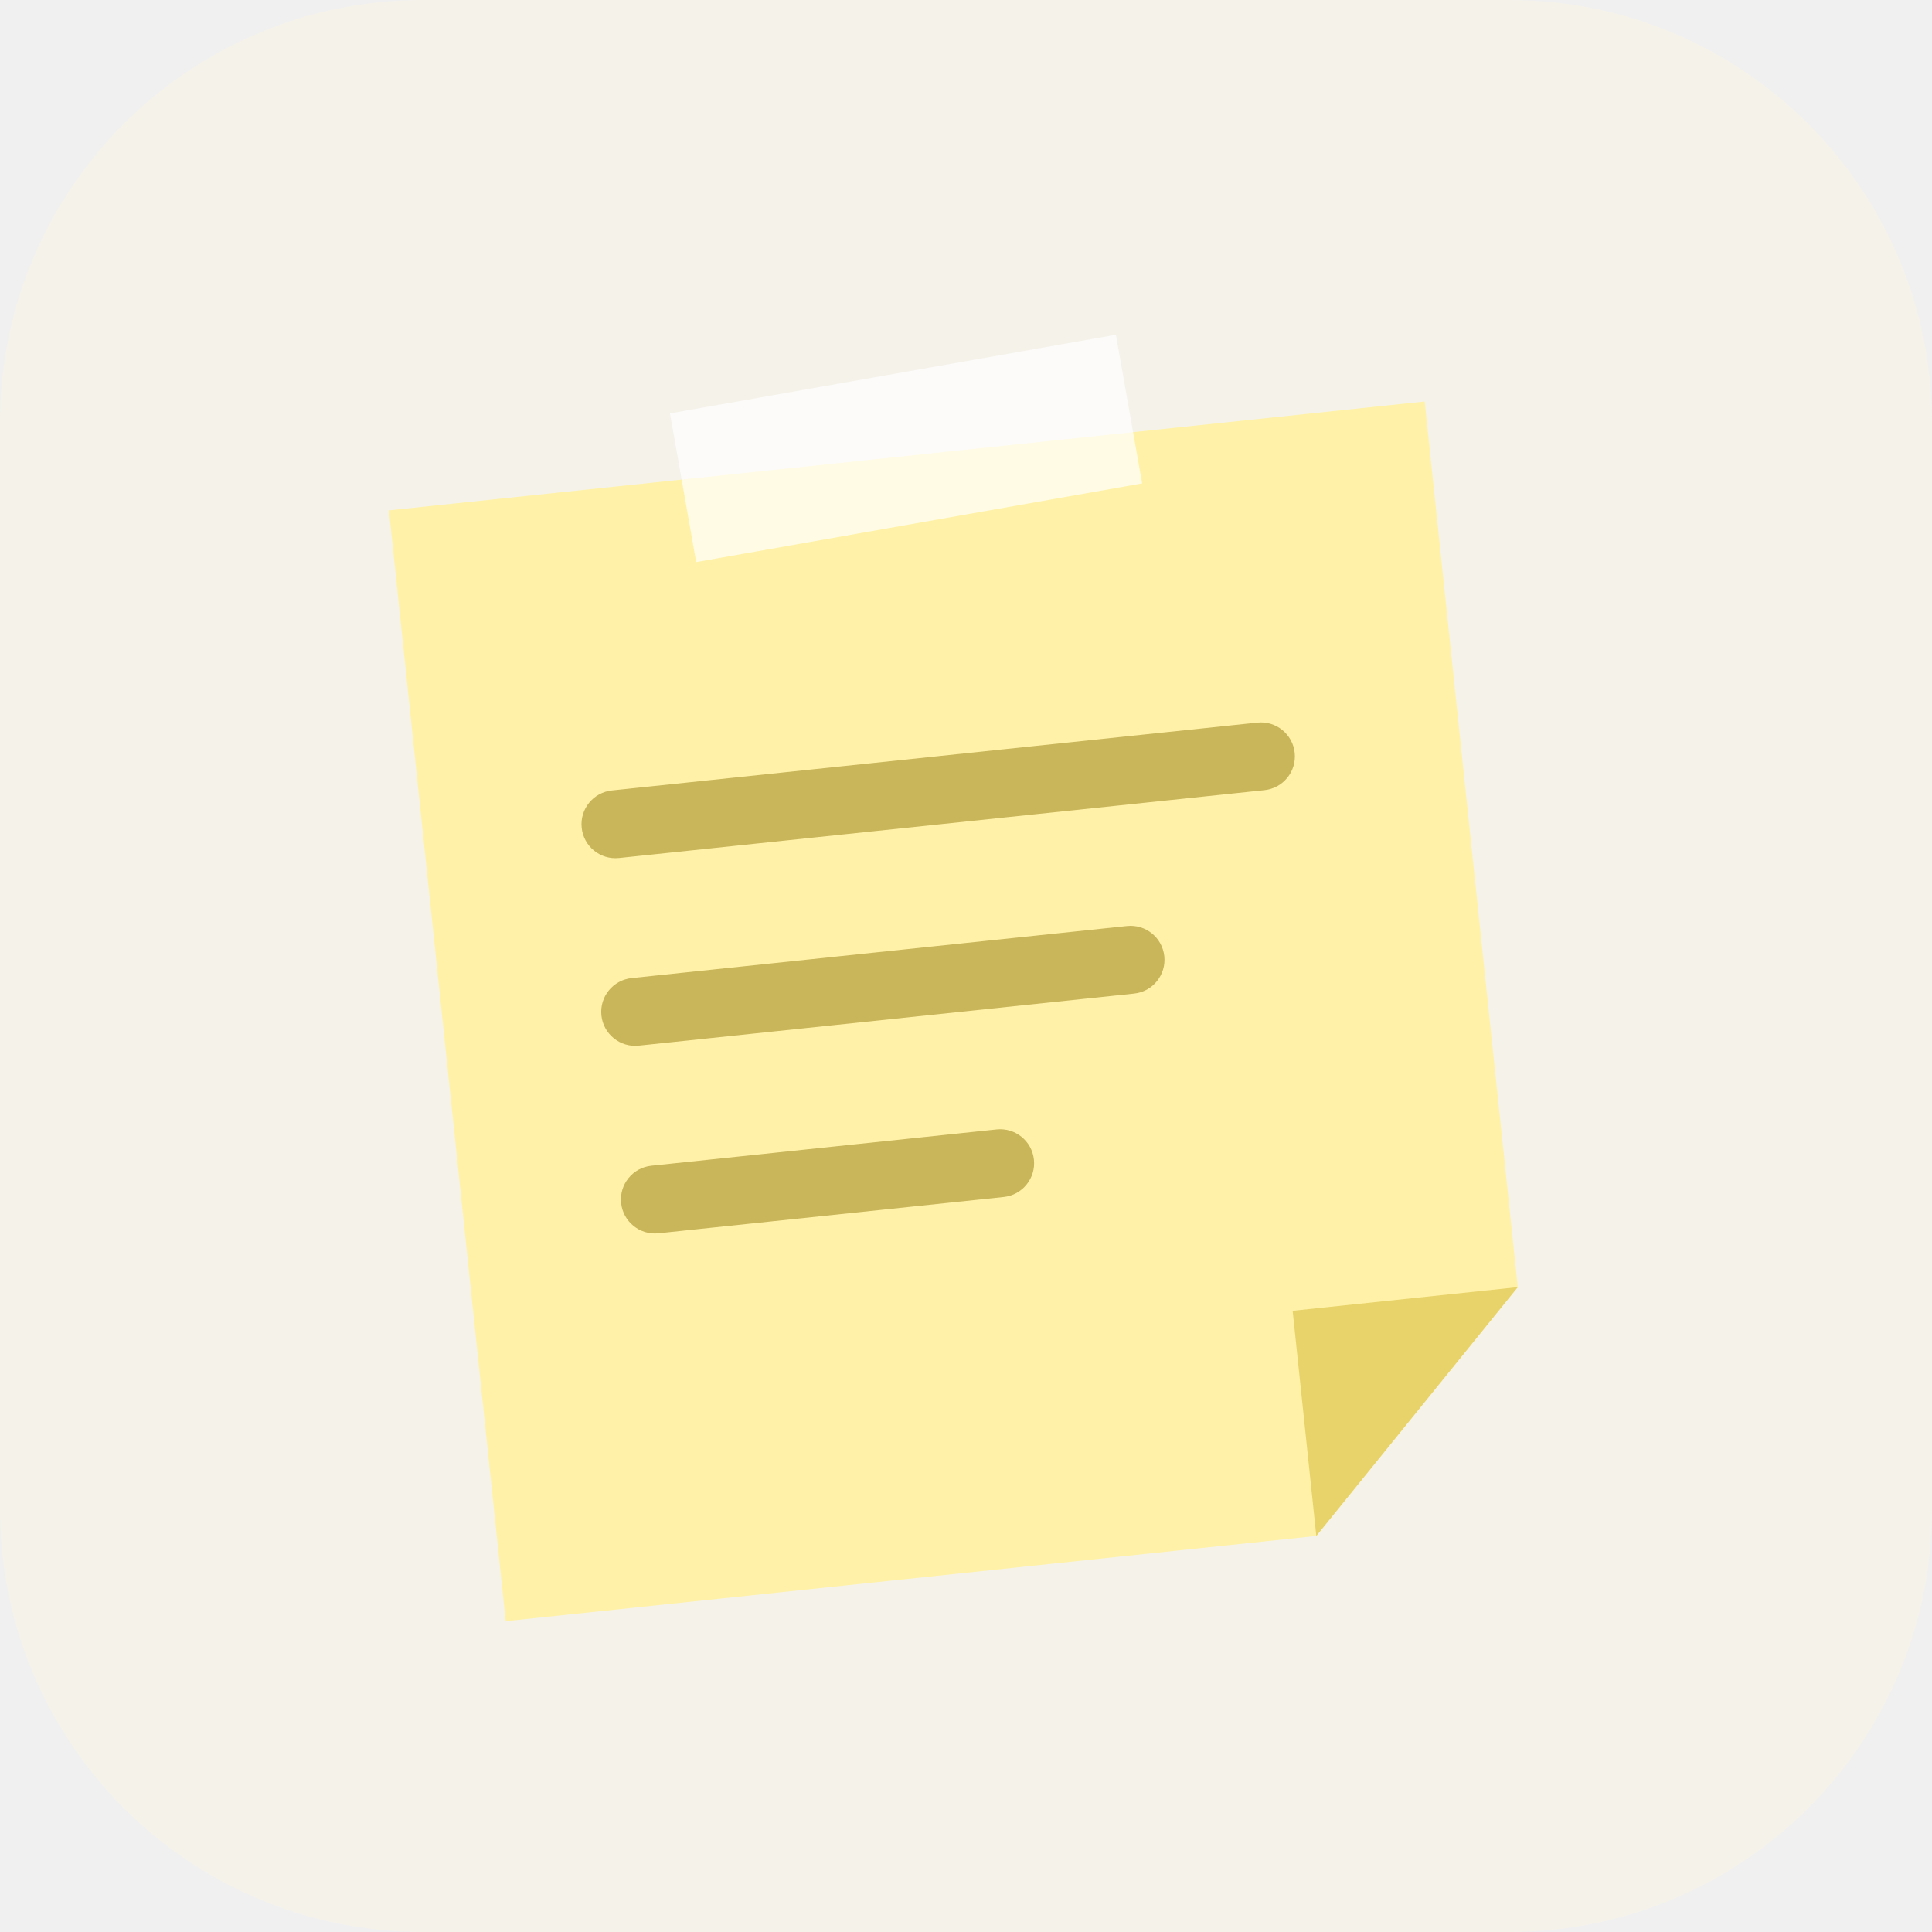
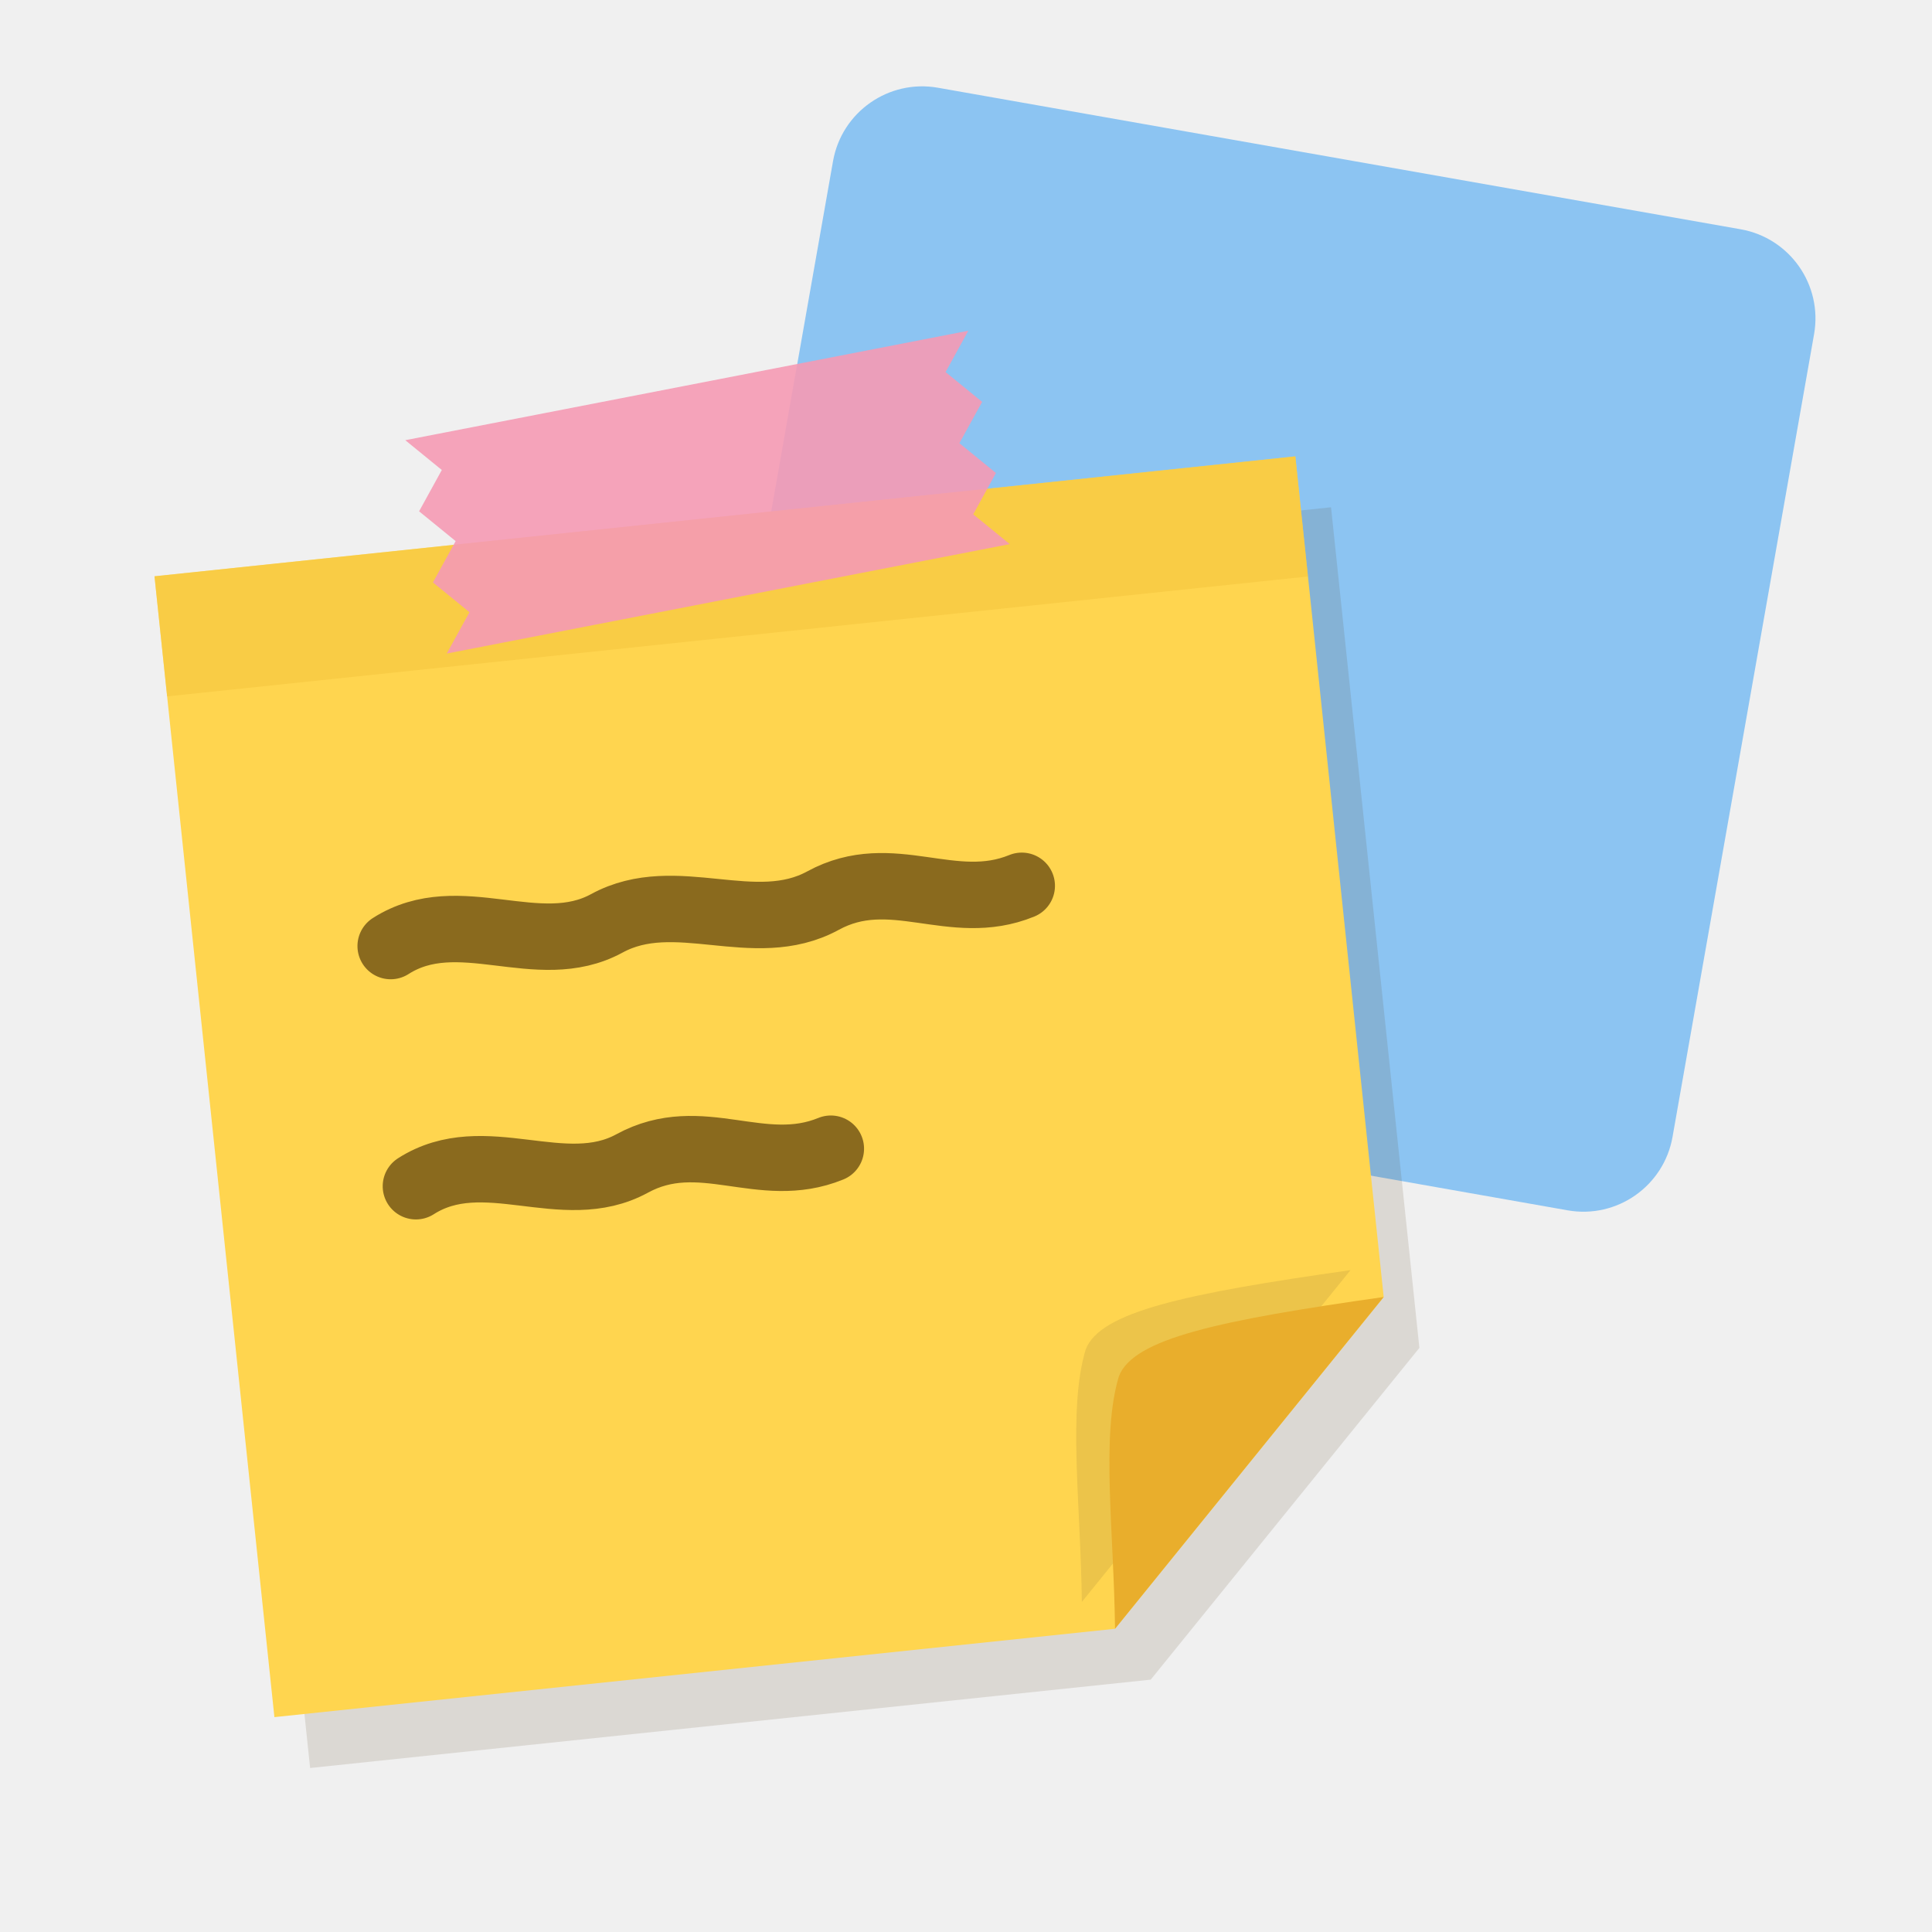
- <svg xmlns="http://www.w3.org/2000/svg" viewBox="0 0 512 512">
-   <rect width="512" height="512" rx="112" fill="#f5f2ea" />
-   <g transform="rotate(-6 256 270)">
-     <path d="M118 120h276v236l-60 60H118z" fill="#fff2a8" />
-     <path d="M334 416v-60h60z" fill="#e8d36a" />
-     <rect x="196" y="98" width="120" height="40" fill="#ffffff" fill-opacity=".7" transform="rotate(-4 256 118)" />
-     <rect x="160" y="200" width="190" height="18" rx="9" fill="#c9b55a" />
-     <rect x="160" y="250" width="150" height="18" rx="9" fill="#c9b55a" />
-     <rect x="160" y="300" width="110" height="18" rx="9" fill="#c9b55a" />
+ <svg xmlns="http://www.w3.org/2000/svg" viewBox="0 0 64 64">
+   <rect x="25" y="5" width="33" height="33" rx="3" fill="#8cc4f2" transform="rotate(10 41.5 21.5)" />
+   <g transform="rotate(-6 26 36)">
+     <path d="M7 17h38v28L35 55H7z" fill="#5a4320" opacity=".14" transform="translate(1 1.8)" />
+     <path d="M7 17h38v28L35 55H7z" fill="#ffd54f" />
+     <path d="M7 17h38v4H7z" fill="#f4c43c" opacity=".55" />
+     <path d="M35 55c.3-3.2.2-6.4 1-8.3.6-1.2 3.5-1.5 9-1.7z" fill="#5a4320" opacity=".12" transform="translate(-1 -1)" />
+     <path d="M35 55c.3-3.2.2-6.4 1-8.3.6-1.2 3.5-1.5 9-1.7z" fill="#e9ae2c" />
+     <g fill="none" stroke="#8a6a1e" stroke-width="2.2" stroke-linecap="round">
+       <path d="M13.5 30c2.4-1.2 4.8 1 7.2 0s4.8 1 7.2 0 4.2.9 6.6.2" />
+       <path d="M13.5 38c2.4-1.2 4.8 1 7.2 0s4.2.9 6.6.2" />
+     </g>
+     <path d="M16 12.5l1 1.2-1 1.2 1 1.2-1 1.2 1 1.2-1 1.2h19l-1-1.2 1-1.2-1-1.2 1-1.2-1-1.2 1-1.2z" fill="#f59ab4" opacity=".9" transform="rotate(-5 26 16)" />
  </g>
</svg>
